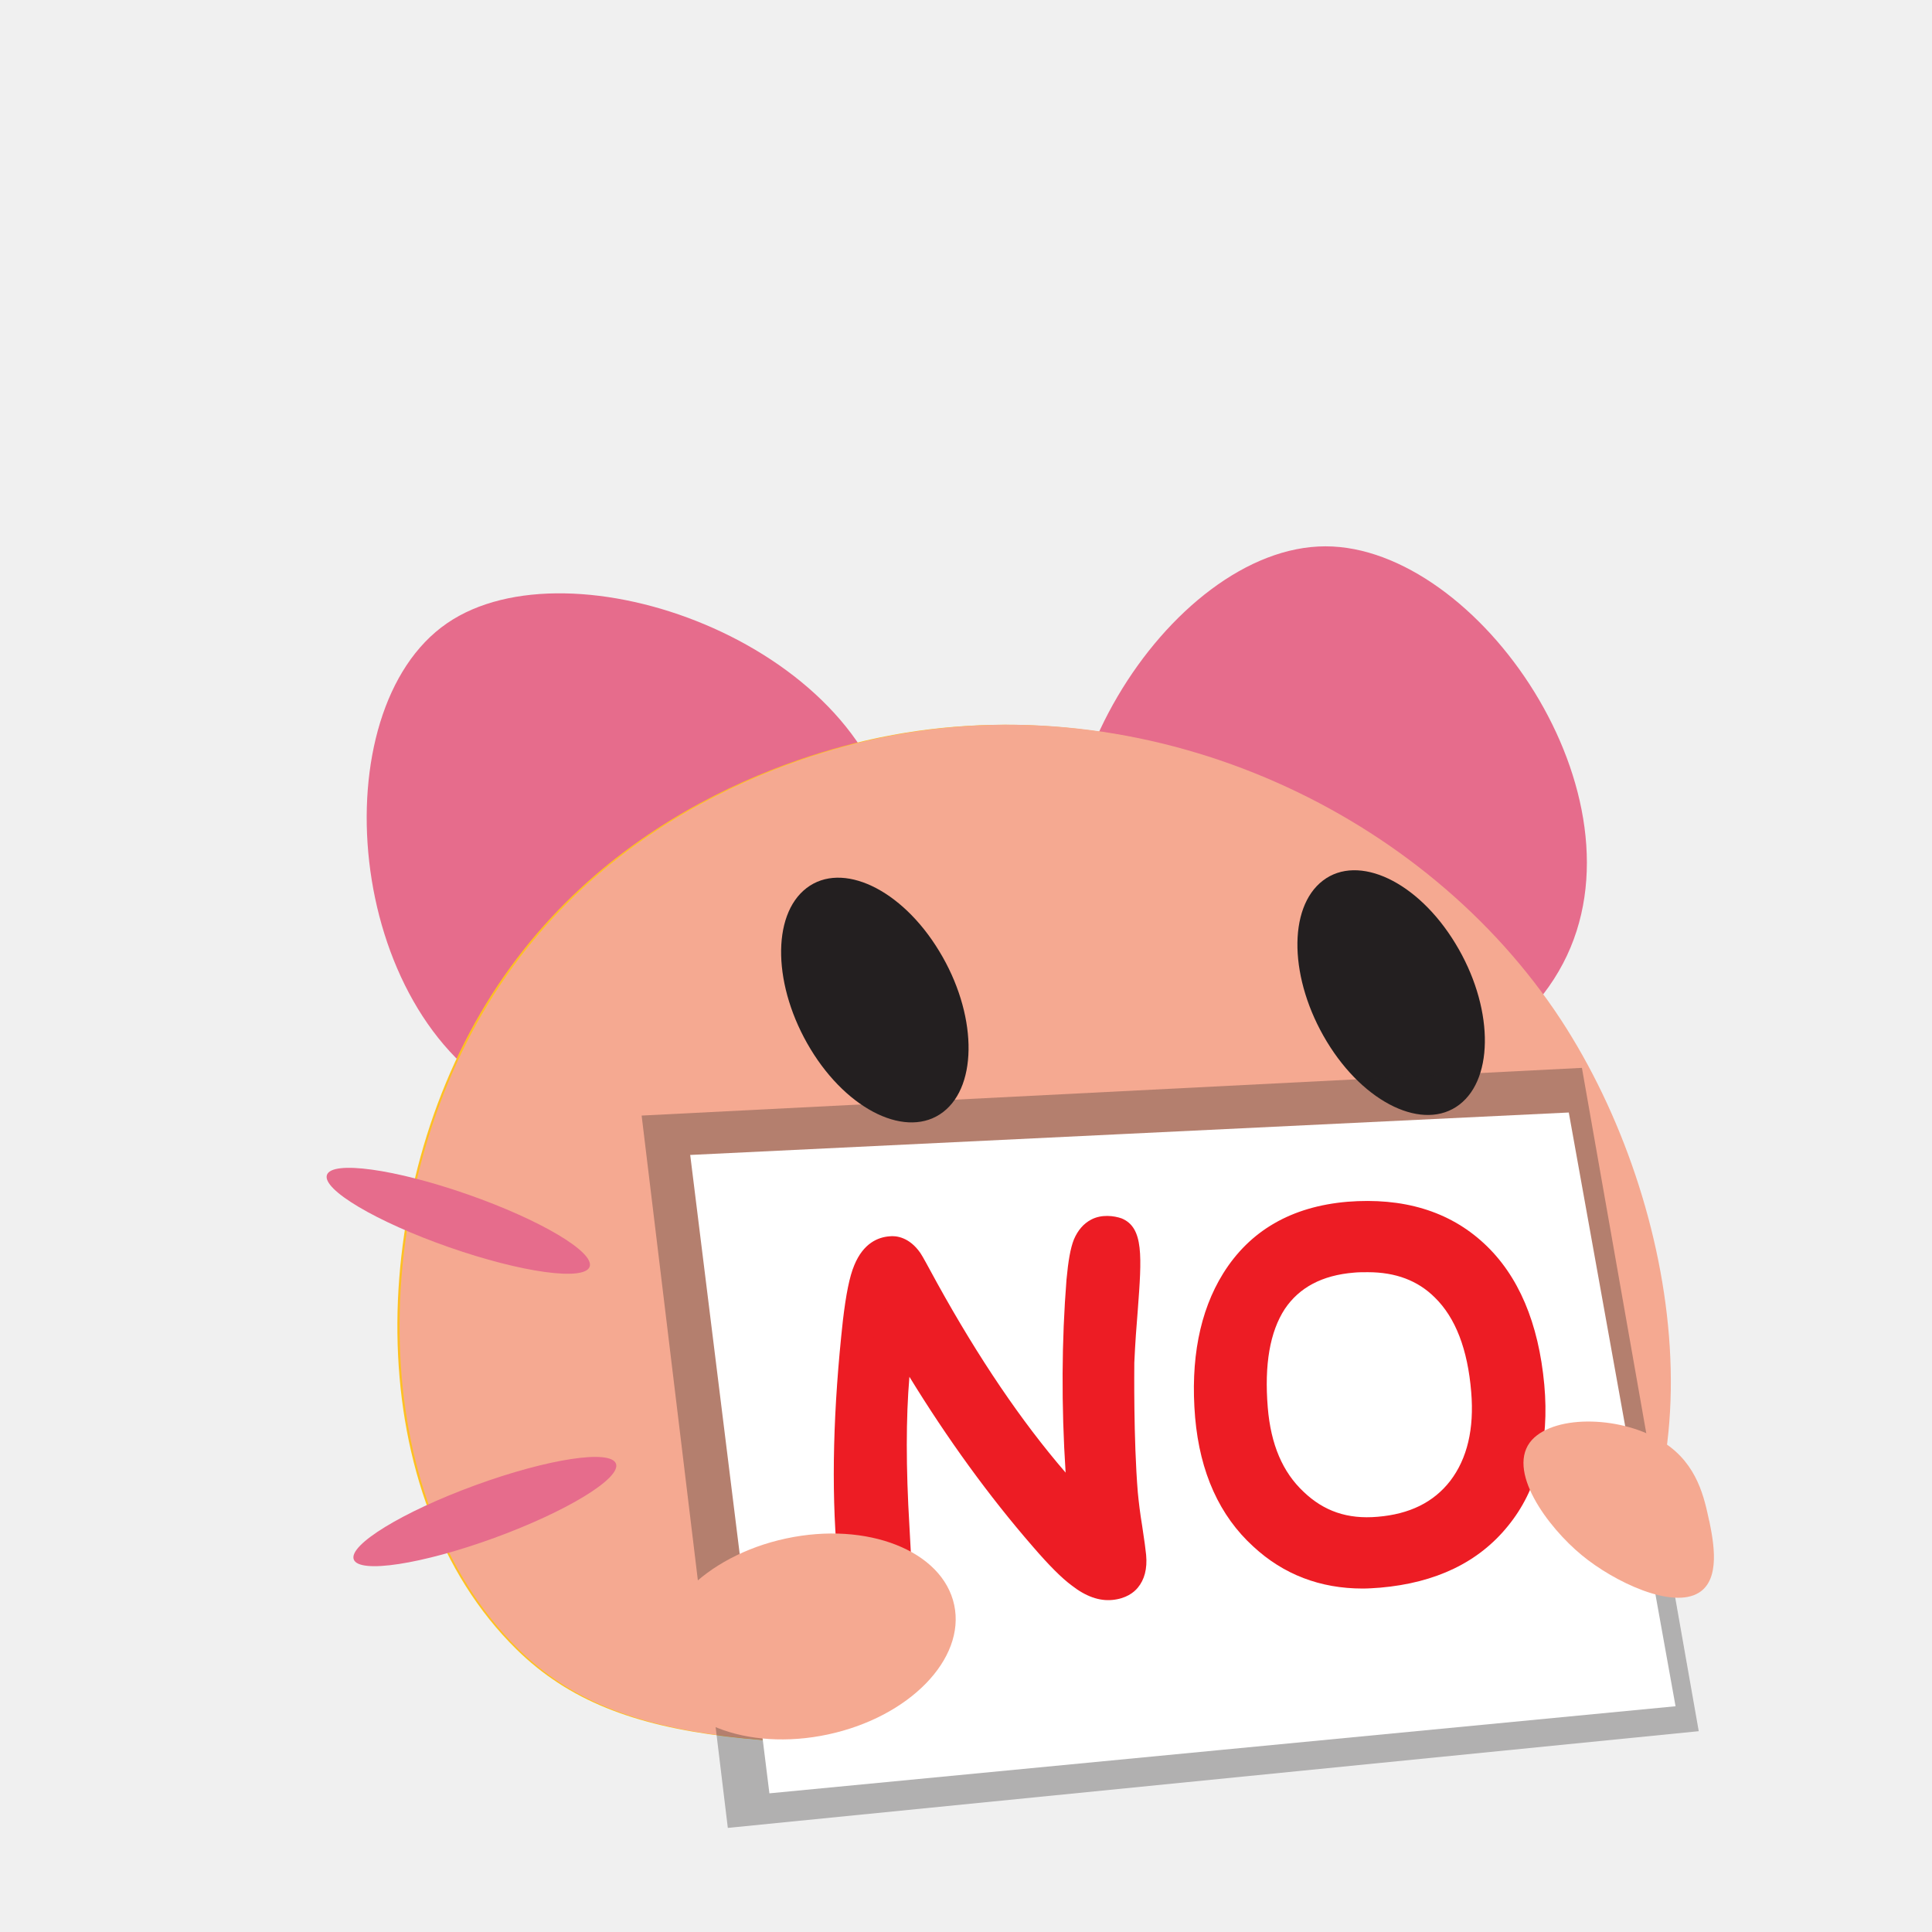
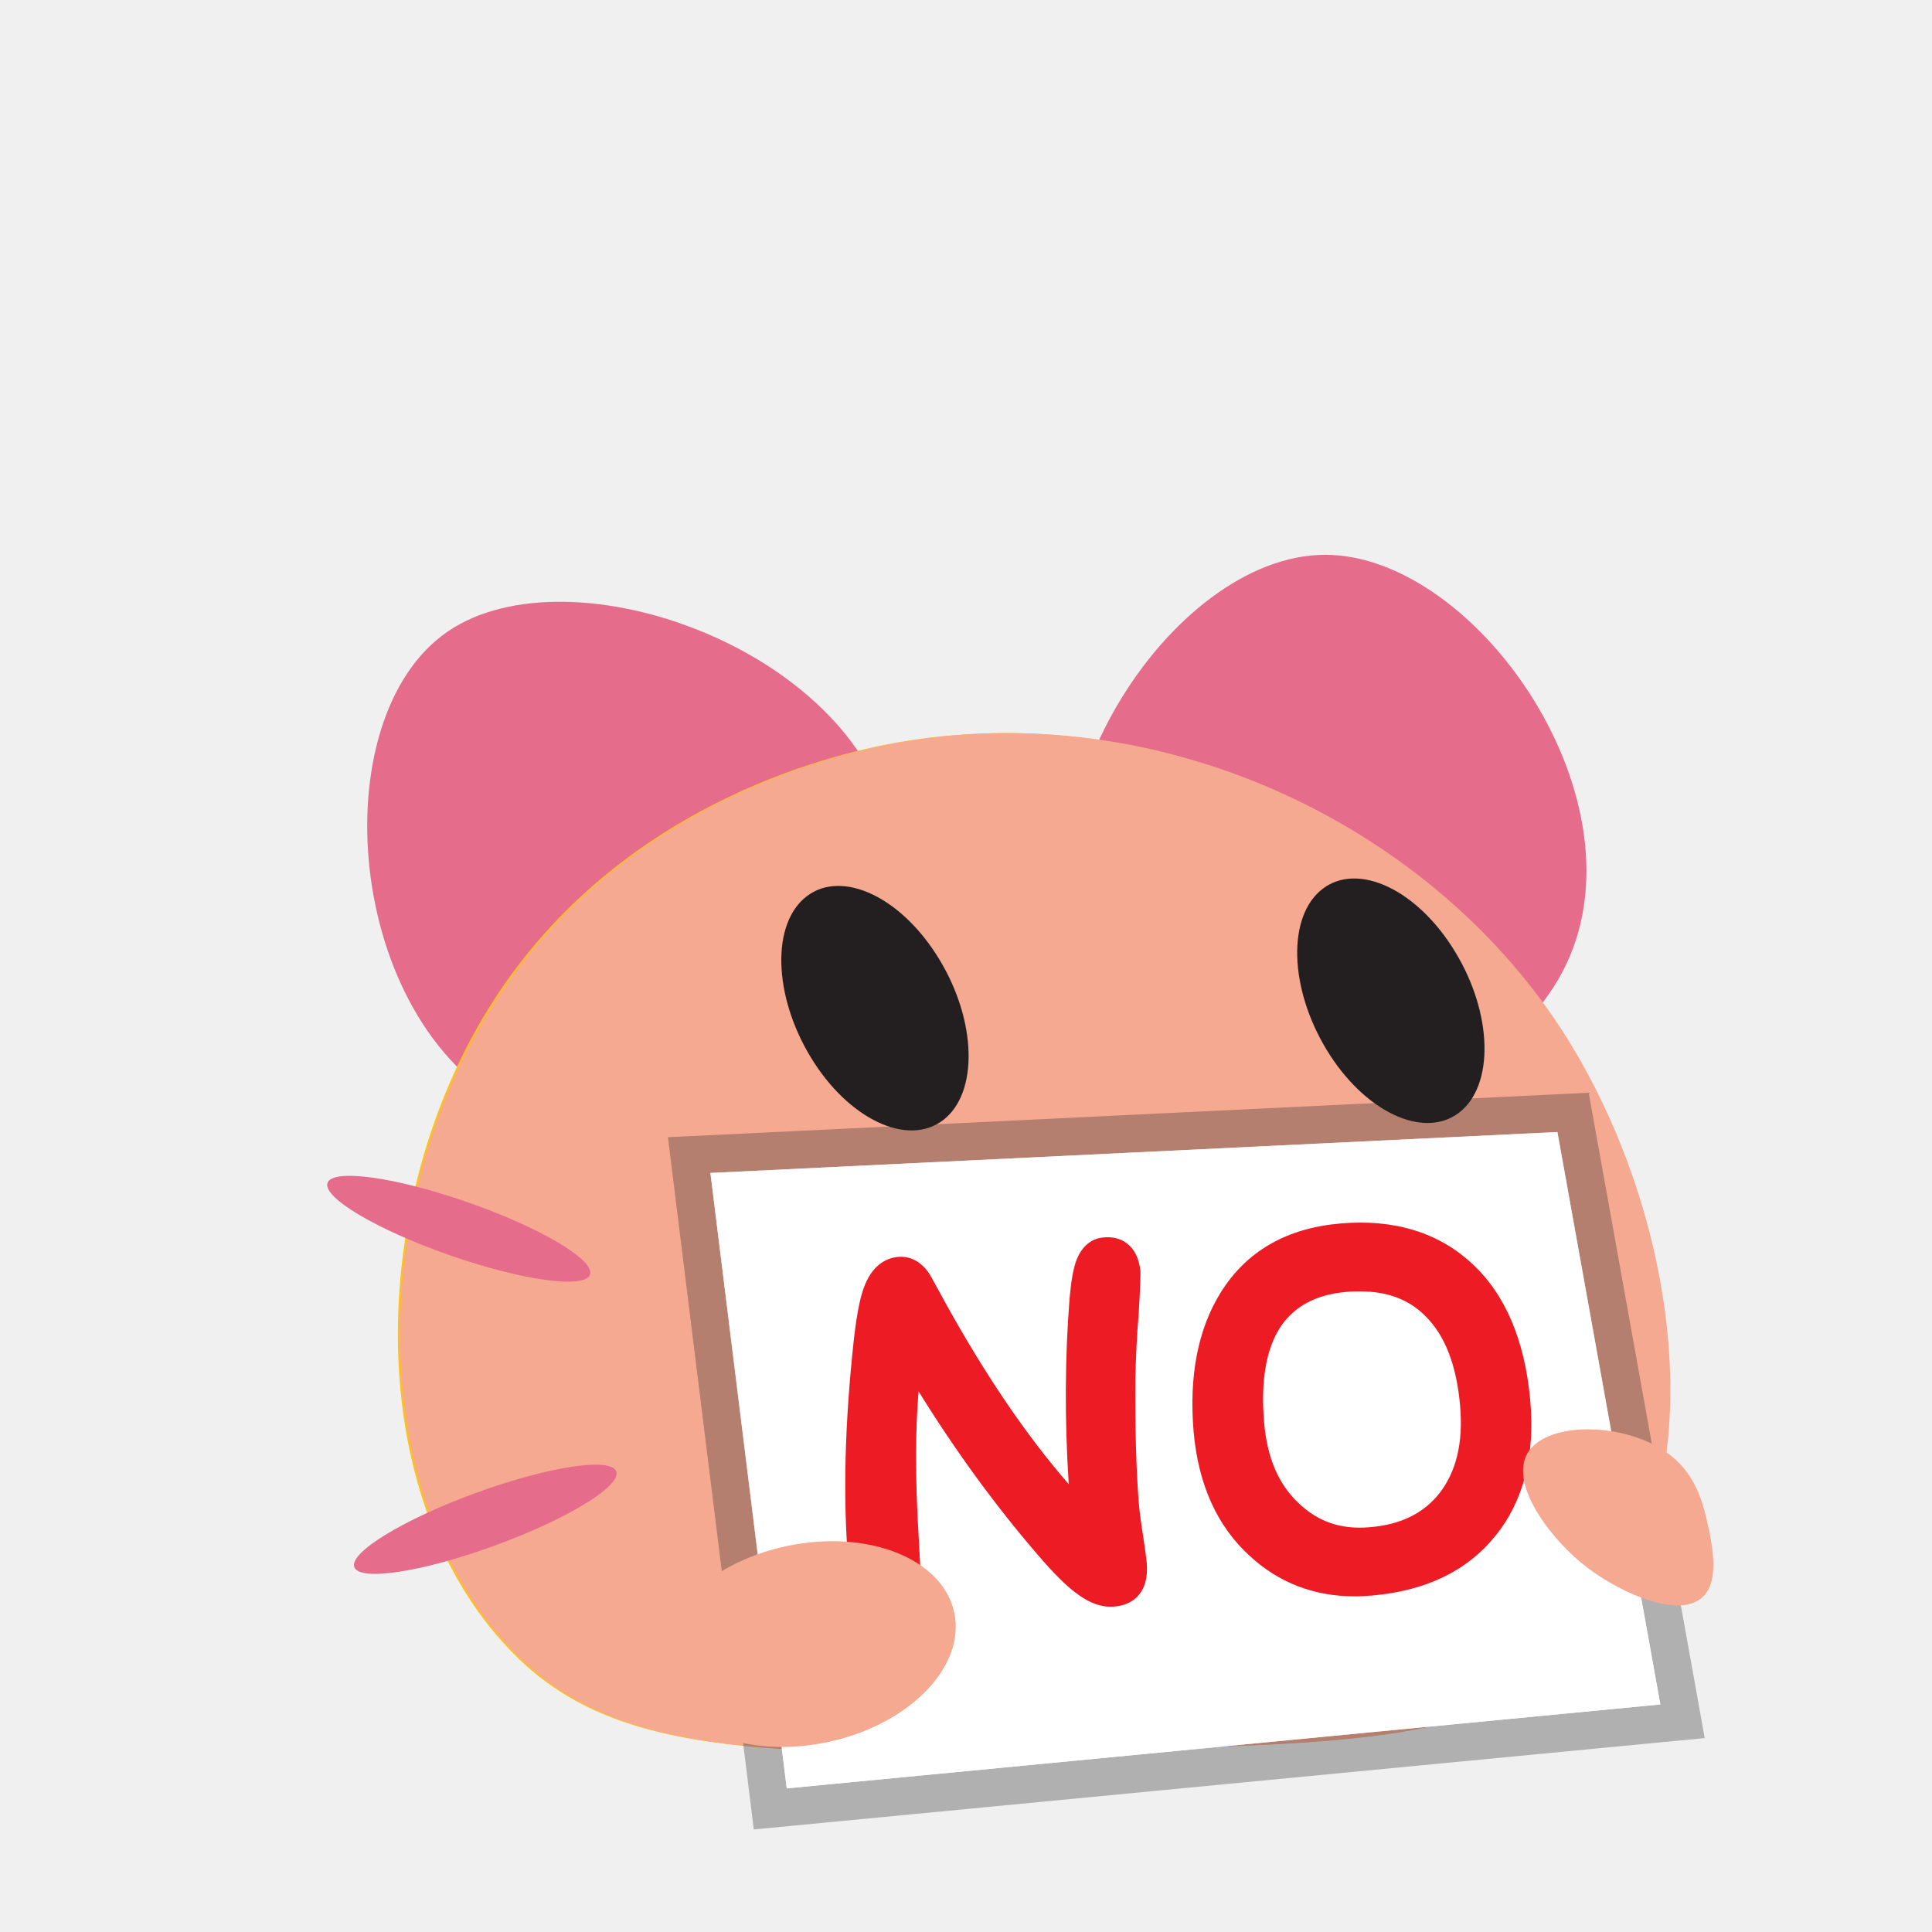
<svg xmlns="http://www.w3.org/2000/svg" width="256" height="256" viewBox="0 0 256 256" fill="none">
-   <path d="M118.357 109.786C120.444 122.424 113.313 137.614 99.572 144.745C90.122 149.674 77.541 150.659 67.801 145.673C45.654 134.252 42.465 94.132 59.22 82.595C75.628 71.289 114.298 85.262 118.357 109.786Z" fill="#E66C8C" />
-   <path d="M207.119 127.643C201.148 139.064 186.074 147.413 170.652 145.5C159.985 144.166 149.143 137.963 144.273 128.396C133.257 106.772 154.999 72.391 175.638 72.391C195.814 72.391 218.773 105.438 207.119 127.643Z" fill="#E66C8C" />
-   <path d="M206.539 135.121C222.541 159.588 228.454 198.548 208.163 218.377C196.8 229.508 179.696 230.146 144.968 230.841C103.109 231.653 82.237 232.117 68.439 218.55C47.973 198.432 48.263 159.473 64.38 133.035C81.135 105.496 110.414 98.829 118.299 97.379C153.143 91.001 188.682 107.873 206.539 135.121Z" fill="#FDC023" />
-   <path d="M206.829 135.121C222.831 159.588 228.745 198.548 208.453 218.377C197.09 229.508 179.987 230.146 145.258 230.841C103.399 231.653 82.527 232.117 68.729 218.55C48.263 198.432 48.553 159.473 64.671 133.035C81.426 105.496 110.704 98.829 118.589 97.379C153.433 91.001 188.972 107.873 206.829 135.121Z" fill="#F5A991" />
-   <path d="M78.131 167.843C78.807 165.908 71.563 161.617 61.95 158.259C52.338 154.9 43.998 153.746 43.322 155.681C42.646 157.616 49.89 161.907 59.503 165.265C69.115 168.624 77.455 169.778 78.131 167.843Z" fill="#E66C8C" />
-   <path d="M65.519 203.774C75.114 200.271 82.322 195.87 81.619 193.946C80.916 192.02 72.568 193.3 62.974 196.804C53.379 200.307 46.171 204.707 46.874 206.633C47.577 208.557 55.924 207.277 65.519 203.774Z" fill="#E66C8C" />
-   <path d="M192.856 125.033C197.842 133.208 198.075 142.774 193.378 146.369C188.682 149.963 180.797 146.253 175.811 138.02C170.825 129.788 170.594 120.279 175.289 116.684C179.985 113.089 187.871 116.8 192.856 125.033Z" fill="#231F20" />
-   <path d="M124.443 126.019C129.429 134.193 129.661 143.76 124.965 147.354C120.269 150.948 112.385 147.237 107.399 139.005C102.413 130.773 102.181 121.264 106.877 117.669C111.573 114.075 119.457 117.785 124.443 126.019Z" fill="#231F20" />
-   <g opacity="0.31">
-     <path d="M221.033 226.319L99.456 238.436L88.904 151.122L206.713 145.151L221.033 226.319Z" fill="white" />
-     <path d="M221.033 226.319L99.456 238.436L88.904 151.122L206.713 145.151L221.033 226.319Z" stroke="#231F20" stroke-width="1.2" stroke-miterlimit="10" />
-     <path d="M221.033 226.319L99.456 238.436L88.904 151.122L206.713 145.151L221.033 226.319Z" stroke="#231F20" stroke-width="1.2" stroke-miterlimit="10" />
-     <path d="M221.033 226.319L99.456 238.436L88.904 151.122L206.713 145.151L221.033 226.319Z" stroke="#231F20" stroke-width="1.2" stroke-miterlimit="10" />
-     <path d="M96.441 242.205L85.02 147.819L209.612 141.499L225.092 229.391L96.441 242.205ZM92.789 154.428L102.529 234.668L216.974 223.246L203.814 148.804L92.789 154.428Z" fill="#231F20" />
-   </g>
-   <path d="M222.019 226.087C182.016 229.913 141.954 233.798 101.95 237.625C98.471 209.448 94.934 181.213 91.456 153.037C130.243 151.181 169.029 149.268 207.873 147.413C212.569 173.619 217.323 199.882 222.019 226.087Z" fill="white" />
-   <path d="M148.099 180.401C148.099 180.401 147.925 190.315 148.563 197.794C148.679 199.011 148.853 200.577 149.143 202.432C149.432 204.288 149.607 205.505 149.665 206.085C149.897 208.346 149.027 209.564 147.171 209.737C146.012 209.853 144.679 209.331 143.288 208.289C142.069 207.361 140.446 205.738 138.417 203.418C131.46 195.359 124.966 186.141 119.053 175.821C117.835 182.257 117.604 191.069 118.241 202.259C118.531 207.07 118.647 209.621 118.589 209.969C118.473 211.593 117.778 212.463 116.444 212.578C115.11 212.694 114.183 211.882 113.603 210.143C113.371 209.447 113.197 207.998 113.023 205.969C112.211 196.925 112.502 186.663 113.777 175.183C114.125 171.995 114.589 169.791 115.11 168.458C115.749 166.893 116.676 166.081 117.951 165.965C118.763 165.907 119.458 166.313 120.039 167.183C120.039 167.183 120.792 168.516 122.184 171.067C129.083 183.532 136.272 193.562 143.751 201.156L143.577 199.302C142.65 188.808 142.591 178.894 143.345 169.675C143.519 167.472 143.809 165.907 144.157 164.979C144.389 164.4 144.736 163.82 145.432 163.472C146.36 163.008 147.403 163.298 147.693 163.414C149.722 164.226 148.447 170.951 148.041 180.46L148.099 180.401Z" fill="#ED1C24" />
-   <path d="M116.27 214.782C114.994 214.782 112.675 214.26 111.631 210.839C111.458 210.26 111.225 209.216 110.936 206.202C110.124 197.041 110.414 186.548 111.69 174.953C112.096 171.531 112.559 169.155 113.197 167.647C114.414 164.69 116.385 163.937 117.835 163.821C118.762 163.705 120.502 163.937 121.951 166.024C122.299 166.545 122.82 167.531 124.213 170.082C129.662 179.939 135.343 188.345 141.199 195.128C140.62 186.199 140.678 177.62 141.316 169.561C141.548 167.067 141.837 165.387 142.301 164.227C142.823 163.009 143.577 162.139 144.562 161.617C145.953 160.864 147.635 161.096 148.62 161.443C151.577 162.661 151.287 166.545 150.765 173.561C150.592 175.648 150.417 177.967 150.302 180.577C150.302 181.156 150.186 190.663 150.765 197.737C150.882 198.954 151.055 200.462 151.345 202.201C151.636 204.115 151.809 205.39 151.867 206.028C152.041 207.882 151.636 209.332 150.765 210.376C150.244 211.014 149.201 211.826 147.403 211.999C145.663 212.173 143.867 211.536 142.011 210.086C140.678 209.101 138.997 207.419 136.852 204.927C131.054 198.259 125.546 190.663 120.502 182.431C120.038 187.881 120.038 194.49 120.502 202.201C120.907 209.564 120.907 209.97 120.85 210.26C120.675 212.927 119.111 214.609 116.733 214.84C116.617 214.84 116.443 214.84 116.327 214.84L116.27 214.782ZM117.951 168.285C117.951 168.285 117.429 168.517 117.139 169.27C116.849 170.024 116.385 171.764 115.922 175.416C114.647 186.664 114.414 196.925 115.167 205.796C115.4 208.347 115.573 209.216 115.689 209.564C115.922 210.26 116.154 210.433 116.154 210.433C116.27 210.433 116.385 210.318 116.443 209.796C116.443 209.275 116.327 206.781 116.095 202.317C115.458 191.069 115.748 182.025 116.965 175.358L118.067 169.561L121.024 174.663C126.88 184.808 133.314 194.026 140.156 201.911C142.069 204.115 143.634 205.68 144.678 206.491C145.663 207.245 146.534 207.593 147.113 207.535C147.576 207.362 147.693 207.013 147.635 206.259C147.635 205.68 147.403 204.521 147.171 202.723C146.881 200.81 146.65 199.244 146.534 197.969C145.896 190.432 146.012 180.75 146.069 180.344C146.185 177.677 146.359 175.242 146.534 173.097C146.765 169.967 146.997 166.488 146.765 165.27L144.446 164.865L146.475 165.676C146.301 166.082 146.012 167.183 145.78 169.792C145.025 178.895 145.084 188.75 146.012 199.071L146.707 206.956L142.474 202.665C134.88 194.954 127.517 184.692 120.559 172.112C119.4 169.967 118.705 168.748 118.53 168.401C118.53 168.401 118.356 168.227 118.24 168.227L117.951 168.285Z" fill="#ED1C24" />
-   <path d="M202.423 183.647C203.061 190.778 201.611 196.518 198.075 200.809C194.539 205.157 189.437 207.591 182.653 208.172C176.682 208.693 171.637 207.07 167.463 203.301C163.405 199.591 161.029 194.373 160.448 187.589C159.81 180.458 160.97 174.544 163.811 169.849C166.941 164.805 171.87 161.964 178.595 161.385C185.379 160.804 190.828 162.427 195.061 166.312C199.235 170.197 201.67 175.994 202.366 183.59L202.423 183.647ZM197.09 184.285C196.568 178.082 194.713 173.443 191.64 170.37C188.567 167.298 184.392 166.022 179.233 166.487C174.304 166.891 170.711 168.863 168.449 172.284C166.188 175.704 165.318 180.517 165.84 186.72C166.304 192.112 168.101 196.345 171.232 199.301C174.363 202.316 178.189 203.591 182.769 203.185C187.639 202.779 191.35 200.866 193.901 197.562C196.509 194.141 197.612 189.734 197.09 184.228V184.285Z" fill="#ED1C24" />
-   <path d="M180.565 210.49C174.941 210.49 170.072 208.635 166.071 204.924C161.607 200.865 158.997 195.125 158.36 187.821C157.722 180.226 158.94 173.791 162.07 168.746C165.608 163.065 171.114 159.876 178.536 159.239C185.899 158.658 191.987 160.456 196.625 164.747C201.205 168.978 203.872 175.298 204.626 183.473C205.321 191.126 203.698 197.445 199.814 202.199C195.929 207.011 190.248 209.736 182.884 210.374C182.073 210.431 181.319 210.49 180.565 210.49ZM181.319 163.471C180.507 163.471 179.695 163.471 178.826 163.587C172.739 164.109 168.448 166.543 165.665 171.066C163.057 175.355 162.013 180.863 162.592 187.472C163.114 193.734 165.201 198.373 168.912 201.736C172.623 205.098 177.028 206.547 182.478 206.084C188.682 205.562 193.204 203.359 196.392 199.474C199.524 195.59 200.799 190.372 200.277 183.82C199.64 176.747 197.436 171.413 193.668 167.935C190.421 164.92 186.363 163.471 181.377 163.471H181.319ZM181.145 205.446C176.738 205.446 172.854 203.938 169.723 200.865C166.187 197.503 164.158 192.807 163.636 186.893C163.057 180.284 164.042 174.95 166.593 171.066C169.26 167.065 173.434 164.804 179 164.282C184.797 163.819 189.61 165.267 193.146 168.805C196.625 172.225 198.654 177.327 199.234 184.052C199.755 190.082 198.538 195.068 195.581 198.894C192.624 202.721 188.392 204.866 182.884 205.329C182.305 205.329 181.724 205.388 181.145 205.388V205.446ZM181.202 168.573C180.623 168.573 179.985 168.573 179.406 168.63C175.174 168.978 172.158 170.602 170.245 173.442C168.274 176.458 167.521 180.806 167.984 186.487C168.39 191.416 169.956 195.068 172.739 197.676C175.405 200.227 178.536 201.33 182.536 200.982C186.769 200.633 189.958 199.069 192.161 196.228C194.422 193.271 195.35 189.328 194.944 184.458C194.479 178.777 192.856 174.602 190.131 171.935C187.87 169.674 184.913 168.573 181.261 168.573H181.202Z" fill="#ED1C24" />
-   <path d="M109.718 229.822C120.487 227.513 127.973 219.829 126.435 212.659C124.899 205.49 114.921 201.549 104.151 203.858C93.381 206.167 85.897 213.851 87.434 221.021C88.971 228.19 98.948 232.13 109.718 229.822Z" fill="#F5A991" />
-   <path d="M226.483 201.505C227.064 204.346 227.991 209.216 225.15 211.014C221.614 213.275 213.903 209.623 209.613 206.085C205.09 202.376 199.409 194.723 203.003 190.779C206.191 187.359 215.12 187.649 220.454 191.128C224.976 194.026 225.845 198.607 226.483 201.564V201.505Z" fill="#F5A991" />
+   <path d="M118.371 110.879C120.456 123.508 113.33 138.686 99.601 145.811C90.158 150.735 77.587 151.721 67.855 146.739C45.725 135.326 42.539 95.239 59.281 83.711C75.676 72.414 114.316 86.376 118.371 110.879Z" fill="#E66C8C" />
+   <path d="M207.062 128.724C201.095 140.136 186.033 148.478 170.623 146.566C159.965 145.234 149.131 139.036 144.265 129.476C133.258 107.868 154.982 73.516 175.606 73.516C195.765 73.516 218.705 106.537 207.062 128.724Z" fill="#E66C8C" />
+   <path d="M206.48 136.198C222.469 160.644 228.379 199.574 208.102 219.386C196.748 230.508 179.659 231.146 144.958 231.841C103.132 232.652 82.278 233.115 68.491 219.56C48.041 199.458 48.331 160.529 64.436 134.112C81.177 106.595 110.432 99.933 118.31 98.485C153.127 92.112 188.638 108.97 206.48 136.198Z" fill="#FDC023" />
+   <path d="M206.772 136.198C222.76 160.644 228.67 199.574 208.394 219.386C197.039 230.508 179.949 231.146 145.249 231.841C103.424 232.652 82.569 233.115 68.782 219.56C48.332 199.458 48.622 160.529 64.727 134.112C81.468 106.595 110.723 99.933 118.601 98.485C153.417 92.112 188.929 108.97 206.772 136.198Z" fill="#F5A991" />
+   <path d="M78.177 168.893C78.852 166.96 71.614 162.672 62.009 159.316C52.404 155.961 44.071 154.807 43.395 156.74C42.72 158.673 49.958 162.96 59.563 166.317C69.168 169.673 77.501 170.826 78.177 168.893Z" fill="#E66C8C" />
+   <path d="M65.574 204.795C75.161 201.294 82.364 196.897 81.661 194.974C80.959 193.05 72.618 194.329 63.031 197.829C53.444 201.331 46.241 205.727 46.944 207.651C47.646 209.574 55.987 208.295 65.574 204.795Z" fill="#E66C8C" />
+   <path d="M192.811 126.116C197.793 134.285 198.024 143.843 193.332 147.434C188.64 151.027 180.761 147.318 175.78 139.093C170.797 130.866 170.565 121.365 175.258 117.774C179.95 114.183 187.829 117.89 192.811 126.116Z" fill="#231F20" />
+   <path d="M124.451 127.101C129.434 135.269 129.666 144.827 124.973 148.418C120.28 152.011 112.402 148.302 107.42 140.077C102.438 131.851 102.206 122.35 106.899 118.758C111.591 115.167 119.47 118.874 124.451 127.101Z" fill="#231F20" />
+   <path opacity="0.31" d="M208.825 149.559C211.089 162.189 213.367 174.834 215.645 187.48C217.922 200.126 220.2 212.773 222.464 225.406L222.942 228.078L220.241 228.336C200.959 230.18 181.662 232.039 162.365 233.897C143.068 235.756 123.77 237.614 104.485 239.459L102.064 239.69L101.767 237.276C100.09 223.696 98.399 210.101 96.708 196.505C95.017 182.909 93.326 169.311 91.649 155.728L91.319 153.054L94.012 152.925C131.374 151.138 168.821 149.29 206.245 147.503L208.438 147.398L208.825 149.559Z" fill="white" stroke="#231F20" stroke-width="5" />
+   <path d="M220.003 225.847C181.436 229.536 142.814 233.281 104.248 236.97C100.894 209.806 97.484 182.586 94.131 155.422C131.524 153.633 168.916 151.789 206.365 150C210.892 175.264 215.476 200.584 220.003 225.847Z" fill="white" />
+   <path d="M148.991 168.659C148.991 169.33 148.991 171.007 148.767 173.745C148.488 177.099 148.32 180.005 148.32 182.577C148.264 189.396 148.432 195.041 148.767 199.345C148.879 200.518 149.047 202.027 149.326 203.816C149.606 205.605 149.773 206.778 149.829 207.337C150.053 209.517 149.214 210.691 147.426 210.859C146.308 210.97 145.022 210.467 143.681 209.461C142.507 208.567 140.942 207.002 138.986 204.766C132.279 196.997 126.019 188.11 120.318 178.161C119.144 184.365 118.92 192.861 119.535 203.648C119.814 208.288 119.926 210.747 119.87 211.082C119.759 212.647 119.088 213.486 117.802 213.597C116.517 213.709 115.622 212.927 115.064 211.25C114.84 210.579 114.672 209.182 114.505 207.226C113.722 198.506 114.002 188.613 115.231 177.546C115.567 174.472 116.014 172.348 116.517 171.062C117.132 169.553 118.026 168.771 119.256 168.659C120.038 168.603 120.709 168.994 121.268 169.833C121.268 169.833 121.994 171.118 123.336 173.578C129.987 185.595 136.918 195.264 144.128 202.586L143.96 200.798C143.066 190.681 143.01 181.123 143.737 172.236C143.905 170.112 144.184 168.603 144.519 167.709C144.911 166.703 145.525 166.2 146.364 166.088C147.929 165.976 148.767 166.815 148.935 168.715L148.991 168.659Z" fill="#ED1C24" />
+   <path d="M117.58 215.666C116.351 215.666 114.115 215.163 113.109 211.865C112.941 211.307 112.718 210.3 112.438 207.394C111.656 198.563 111.935 188.446 113.165 177.267C113.556 173.97 114.003 171.678 114.618 170.225C115.792 167.374 117.692 166.648 119.09 166.536C119.984 166.48 121.661 166.648 123.058 168.66C123.393 169.163 123.896 170.113 125.238 172.572C130.492 182.074 135.969 190.179 141.615 196.662C141.056 188.055 141.112 179.783 141.726 172.013C141.95 169.61 142.229 167.989 142.677 166.871C143.627 164.524 145.304 164.021 146.254 163.965C148.378 163.741 150.781 164.859 151.116 168.492C151.116 169.051 151.116 170.113 150.893 173.914C150.613 177.212 150.502 180.062 150.446 182.577C150.39 189.285 150.558 194.874 150.893 199.122C151.005 200.296 151.172 201.749 151.452 203.426C151.731 205.27 151.899 206.5 151.955 207.115C152.067 208.68 151.843 209.965 151.172 210.971C150.669 211.754 149.607 212.704 147.707 212.872C146.03 213.039 144.297 212.424 142.509 211.027C141.223 210.077 139.602 208.456 137.534 206.053C131.945 199.569 126.635 192.303 121.717 184.366C121.269 189.62 121.269 195.992 121.717 203.426C122.108 210.524 122.108 210.915 122.052 211.195C121.884 213.766 120.375 215.387 118.083 215.61C117.972 215.61 117.804 215.61 117.692 215.61L117.58 215.666ZM119.257 170.84C119.257 170.84 118.754 171.063 118.475 171.79C118.195 172.516 117.748 174.193 117.301 177.715C116.071 188.558 115.848 198.395 116.574 206.947C116.798 209.406 116.966 210.245 117.077 210.58C117.301 211.251 117.525 211.418 117.525 211.418C117.636 211.418 117.748 211.307 117.804 210.803C117.804 210.3 117.692 207.897 117.469 203.593C116.854 192.75 117.133 184.031 118.307 177.603L119.369 172.013L122.22 176.932C127.865 186.713 134.069 195.6 140.664 203.202C142.509 205.326 144.018 206.835 145.024 207.618C145.974 208.288 146.757 208.735 147.372 208.624C147.819 208.456 147.931 208.121 147.875 207.394C147.875 206.835 147.651 205.717 147.372 203.984C147.092 202.14 146.869 200.631 146.757 199.401C146.366 194.986 146.198 189.285 146.254 182.41C146.254 179.839 146.421 176.82 146.701 173.467C146.98 169.834 146.98 168.939 146.924 168.716C146.869 168.101 146.757 167.933 146.757 167.877C146.421 168.66 146.142 169.666 145.918 172.181C145.192 180.956 145.248 190.458 146.142 200.407L146.813 208.009L142.732 203.873C135.41 196.439 128.312 186.546 121.605 174.417C120.487 172.349 119.816 171.175 119.648 170.896C119.648 170.896 119.481 170.728 119.369 170.728L119.257 170.84Z" fill="#ED1C24" />
+   <path d="M200.637 185.651C201.252 192.526 199.854 198.06 196.445 202.196C193.035 206.388 188.117 208.735 181.577 209.294C175.82 209.797 170.958 208.232 166.933 204.599C163.021 201.022 160.729 195.992 160.17 189.452C159.555 182.577 160.673 176.876 163.412 172.349C166.43 167.486 171.181 164.747 177.665 164.188C184.204 163.629 189.458 165.194 193.539 168.939C197.563 172.684 199.91 178.273 200.581 185.595L200.637 185.651ZM195.551 186.266C195.048 180.286 193.259 175.814 190.297 172.852C187.334 169.889 183.31 168.66 178.335 169.107C173.585 169.498 170.119 171.399 167.939 174.696C165.759 177.994 164.921 182.633 165.424 188.614C165.871 193.812 167.604 197.892 170.622 200.743C173.64 203.649 177.329 204.879 181.745 204.487C186.44 204.096 190.017 202.252 192.477 199.066C194.992 195.768 196.054 191.52 195.551 186.21V186.266Z" fill="#ED1C24" />
+   <path d="M179.565 211.528C174.144 211.528 169.449 209.739 165.592 206.162C161.288 202.25 158.773 196.716 158.158 189.674C157.543 182.352 158.717 176.147 161.735 171.285C165.145 165.807 170.455 162.733 177.609 162.118C184.708 161.503 190.576 163.292 195.048 167.428C199.463 171.508 202.035 177.601 202.761 185.482C203.432 192.859 201.867 198.952 198.122 203.535C194.377 208.174 188.9 210.801 181.801 211.416C181.019 211.472 180.292 211.528 179.565 211.528ZM180.348 166.198C179.565 166.198 178.783 166.198 177.944 166.31C172.076 166.813 167.94 169.161 165.257 173.52C162.741 177.601 161.735 182.966 162.294 189.338C162.797 195.375 164.81 199.846 168.387 203.088C171.964 206.33 176.212 207.727 181.466 207.28C187.446 206.777 191.806 204.653 194.88 200.908C197.898 197.163 199.128 192.133 198.625 185.873C198.01 179.054 195.886 173.912 192.253 170.558C189.123 167.652 185.211 166.254 180.404 166.254L180.348 166.198ZM180.18 206.665C175.932 206.665 172.187 205.212 169.169 202.25C165.76 199.008 163.803 194.48 163.3 188.779C162.741 182.407 163.692 177.265 166.151 173.52C168.722 169.664 172.746 167.484 178.112 166.981C183.702 166.478 188.341 167.931 191.75 171.34C195.104 174.638 197.06 179.557 197.619 186.04C198.122 191.853 196.948 196.66 194.098 200.349C191.247 204.038 187.167 206.106 181.857 206.553C181.298 206.553 180.739 206.609 180.18 206.609V206.665ZM180.236 171.117C179.677 171.117 179.062 171.117 178.503 171.173C174.423 171.508 171.517 173.073 169.672 175.812C167.772 178.718 167.045 182.91 167.492 188.388C167.884 193.139 169.393 196.66 172.076 199.175C174.647 201.635 177.665 202.697 181.522 202.361C185.602 202.026 188.676 200.517 190.8 197.778C192.98 194.928 193.874 191.127 193.483 186.432C193.036 180.954 191.471 176.93 188.844 174.359C186.664 172.179 183.813 171.117 180.292 171.117H180.236Z" fill="#ED1C24" />
+   <path d="M109.737 230.821C120.499 228.514 127.977 220.836 126.442 213.673C124.906 206.509 114.937 202.571 104.176 204.878C93.414 207.185 85.936 214.863 87.471 222.028C89.007 229.191 98.976 233.128 109.737 230.821Z" fill="#F5A991" />
+   <path d="M226.409 202.529C226.988 205.366 227.915 210.233 225.077 212.028C221.543 214.288 213.839 210.638 209.551 207.104C205.033 203.397 199.356 195.75 202.948 191.811C206.134 188.393 215.055 188.683 220.385 192.158C224.903 195.055 225.772 199.631 226.409 202.586V202.529Z" fill="#F5A991" />
</svg>
